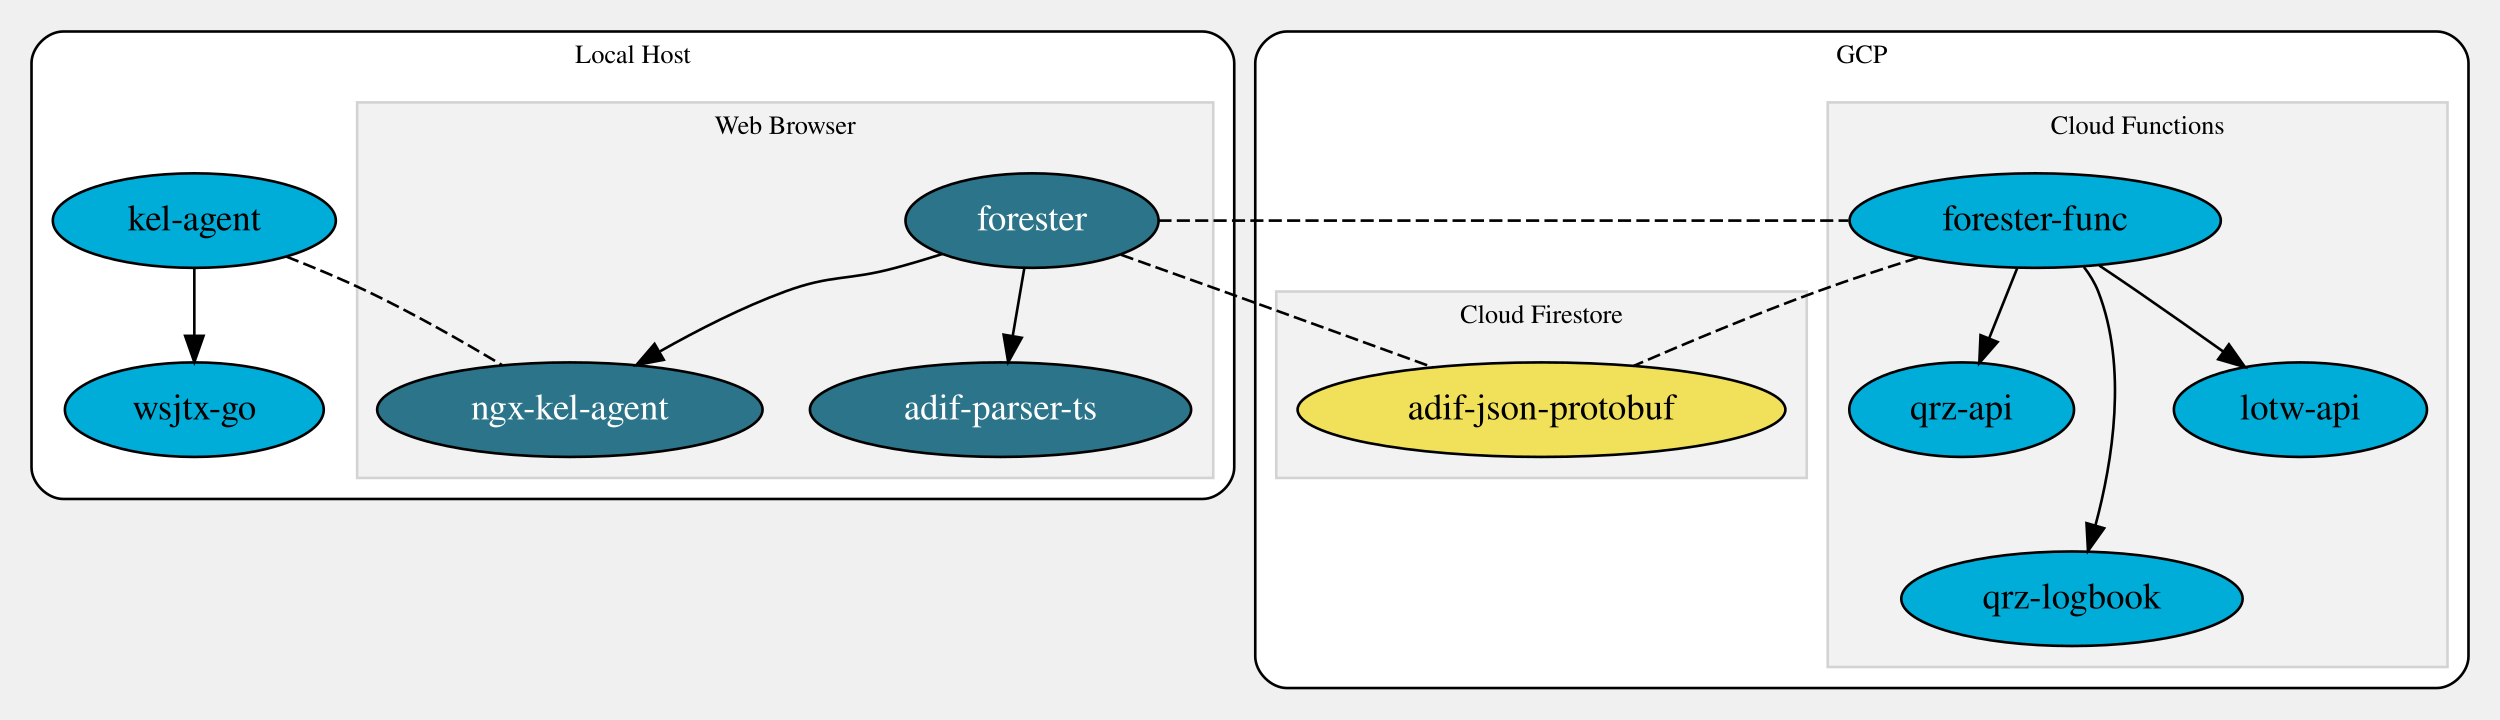
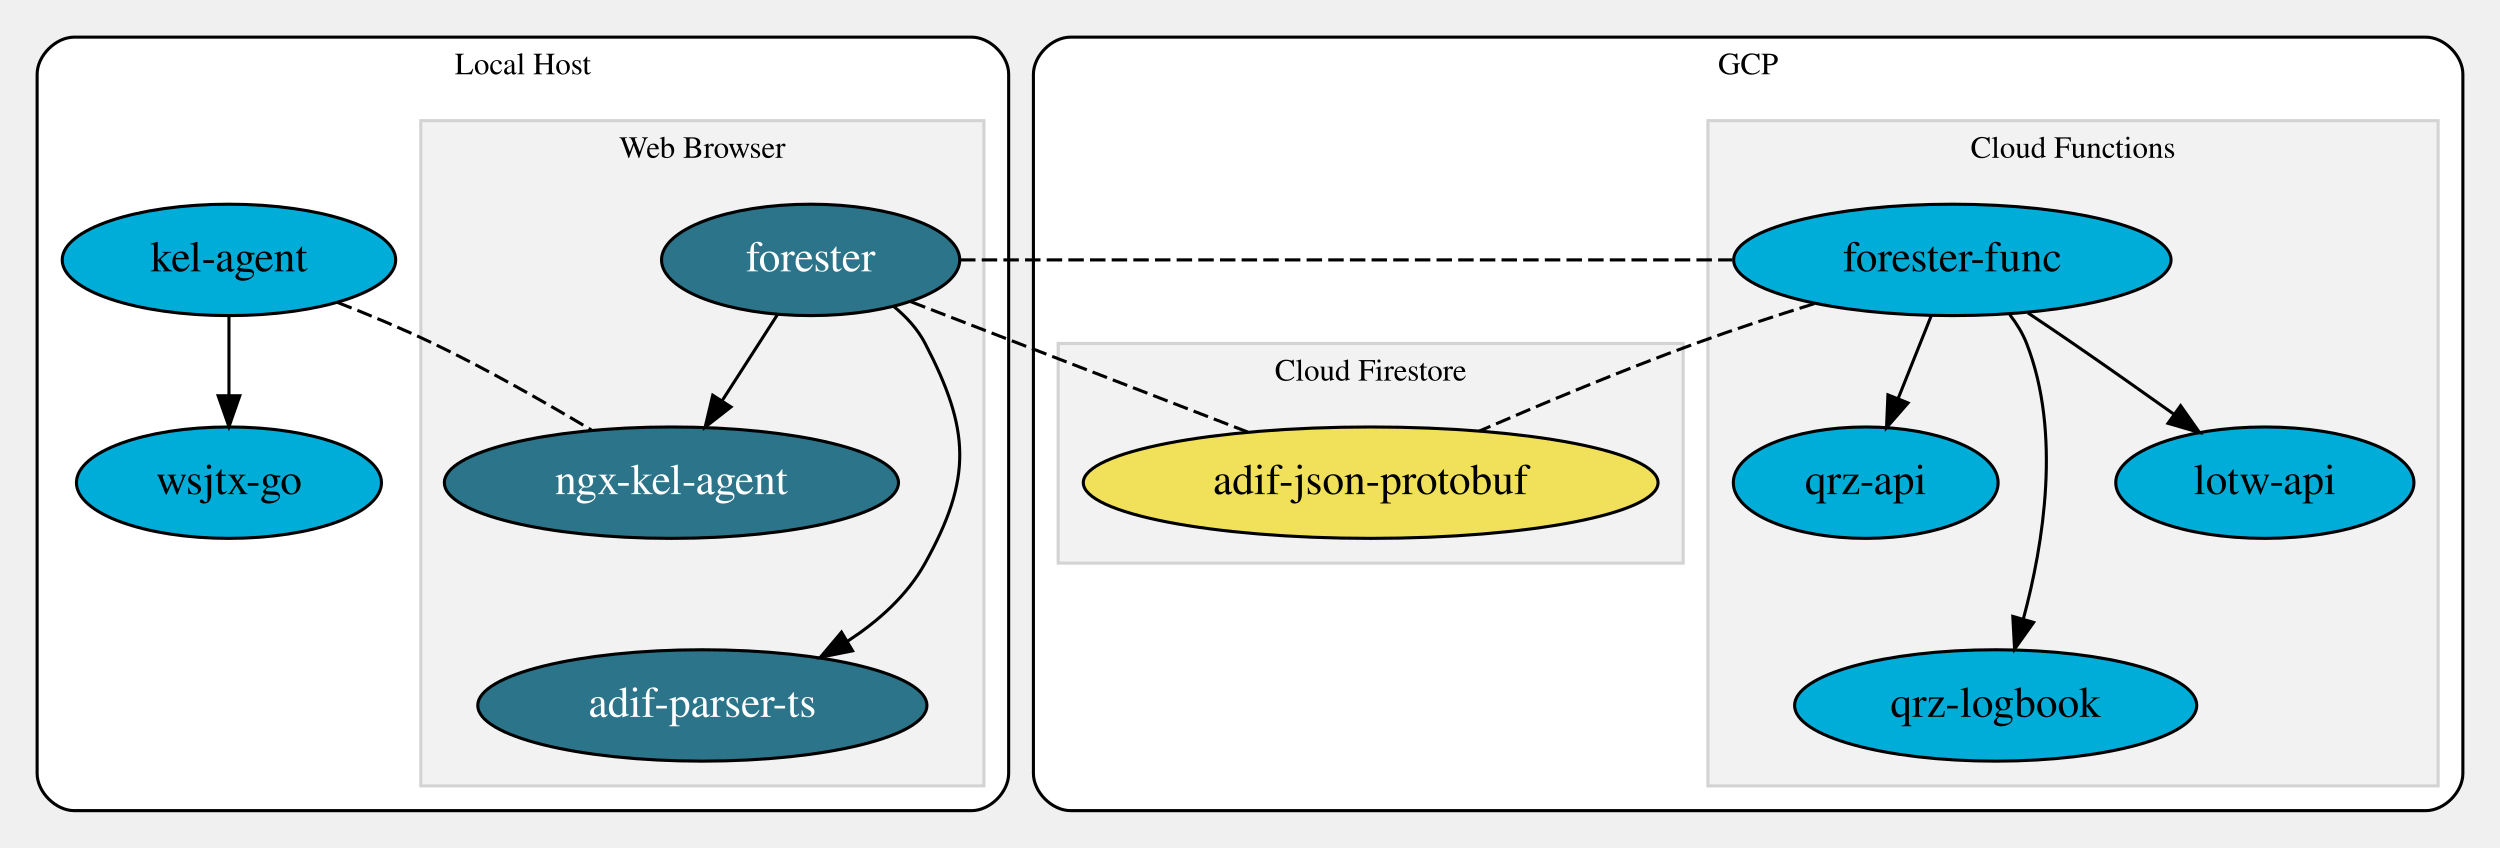
- <svg xmlns="http://www.w3.org/2000/svg" xmlns:xlink="http://www.w3.org/1999/xlink" width="952pt" height="274pt" viewBox="0.00 0.00 952.00 274.00">
+ <svg xmlns="http://www.w3.org/2000/svg" xmlns:xlink="http://www.w3.org/1999/xlink" width="808pt" height="274pt" viewBox="0.00 0.00 808.00 274.00">
  <g id="graph0" class="graph" transform="scale(1 1) rotate(0) translate(4 270)">
-     <polygon fill="transparent" stroke="transparent" points="-4,4 -4,-270 948,-270 948,4 -4,4" />
+     <polygon fill="transparent" stroke="transparent" points="-4,4 -4,-270 804,-270 804,4 -4,4" />
    <g id="clust1" class="cluster">
-       <path fill="#ffffff" stroke="black" d="M20,-80C20,-80 454,-80 454,-80 460,-80 466,-86 466,-92 466,-92 466,-246 466,-246 466,-252 460,-258 454,-258 454,-258 20,-258 20,-258 14,-258 8,-252 8,-246 8,-246 8,-92 8,-92 8,-86 14,-80 20,-80" />
-       <text text-anchor="middle" x="237" y="-246" font-family="Times,serif" font-size="10.00">Local Host</text>
+       <path fill="#ffffff" stroke="black" d="M20,-8C20,-8 310,-8 310,-8 316,-8 322,-14 322,-20 322,-20 322,-246 322,-246 322,-252 316,-258 310,-258 310,-258 20,-258 20,-258 14,-258 8,-252 8,-246 8,-246 8,-20 8,-20 8,-14 14,-8 20,-8" />
+       <text text-anchor="middle" x="165" y="-246" font-family="Times,serif" font-size="10.00">Local Host</text>
    </g>
    <g id="clust2" class="cluster">
-       <polygon fill="#f2f2f2" stroke="lightgrey" points="132,-88 132,-231 458,-231 458,-88 132,-88" />
-       <text text-anchor="middle" x="295" y="-219" font-family="Times,serif" font-size="10.00">Web Browser</text>
-     </g>
-     <g id="clust3" class="cluster">
-       <path fill="#ffffff" stroke="black" d="M486,-8C486,-8 924,-8 924,-8 930,-8 936,-14 936,-20 936,-20 936,-246 936,-246 936,-252 930,-258 924,-258 924,-258 486,-258 486,-258 480,-258 474,-252 474,-246 474,-246 474,-20 474,-20 474,-14 480,-8 486,-8" />
-       <text text-anchor="middle" x="705" y="-246" font-family="Times,serif" font-size="10.00">GCP</text>
+       <polygon fill="#f2f2f2" stroke="lightgrey" points="132,-16 132,-231 314,-231 314,-16 132,-16" />
+       <text text-anchor="middle" x="223" y="-219" font-family="Times,serif" font-size="10.00">Web Browser</text>
    </g>
    <g id="clust4" class="cluster">
-       <polygon fill="#f2f2f2" stroke="lightgrey" points="692,-16 692,-231 928,-231 928,-16 692,-16" />
-       <text text-anchor="middle" x="810" y="-219" font-family="Times,serif" font-size="10.00">Cloud Functions</text>
+       <path fill="#ffffff" stroke="black" d="M342,-8C342,-8 780,-8 780,-8 786,-8 792,-14 792,-20 792,-20 792,-246 792,-246 792,-252 786,-258 780,-258 780,-258 342,-258 342,-258 336,-258 330,-252 330,-246 330,-246 330,-20 330,-20 330,-14 336,-8 342,-8" />
+       <text text-anchor="middle" x="561" y="-246" font-family="Times,serif" font-size="10.00">GCP</text>
    </g>
-     <g id="clust6" class="cluster">
-       <polygon fill="#f2f2f2" stroke="lightgrey" points="482,-88 482,-159 684,-159 684,-88 482,-88" />
-       <text text-anchor="middle" x="583" y="-147" font-family="Times,serif" font-size="10.00">Cloud Firestore</text>
+     <g id="clust5" class="cluster">
+       <polygon fill="#f2f2f2" stroke="lightgrey" points="548,-16 548,-231 784,-231 784,-16 548,-16" />
+       <text text-anchor="middle" x="666" y="-219" font-family="Times,serif" font-size="10.00">Cloud Functions</text>
+     </g>
+     <g id="clust7" class="cluster">
+       <polygon fill="#f2f2f2" stroke="lightgrey" points="338,-88 338,-159 540,-159 540,-88 338,-88" />
+       <text text-anchor="middle" x="439" y="-147" font-family="Times,serif" font-size="10.00">Cloud Firestore</text>
    </g>
    <g id="node1" class="node">
      <g id="a_node1">
        <a xlink:href="https://github.com/k0swe/forester" xlink:title="forester">
-           <ellipse fill="#2b7489" stroke="black" cx="389" cy="-186" rx="48.19" ry="18" />
-           <text text-anchor="middle" x="389" y="-182.3" font-family="Times,serif" font-size="14.00" fill="white">forester</text>
+           <ellipse fill="#2b7489" stroke="black" cx="258" cy="-186" rx="48.19" ry="18" />
+           <text text-anchor="middle" x="258" y="-182.3" font-family="Times,serif" font-size="14.00" fill="white">forester</text>
        </a>
      </g>
    </g>
    <g id="node2" class="node">
      <g id="a_node2">
        <a xlink:href="https://github.com/k0swe/ngx-kel-agent" xlink:title="ngx-kel-agent">
          <ellipse fill="#2b7489" stroke="black" cx="213" cy="-114" rx="73.39" ry="18" />
          <text text-anchor="middle" x="213" y="-110.3" font-family="Times,serif" font-size="14.00" fill="white">ngx-kel-agent</text>
        </a>
      </g>
    </g>
    <g id="edge2" class="edge">
-       <path fill="none" stroke="black" d="M354.75,-173.24C348.86,-171.38 342.78,-169.56 337,-168 318.57,-163.03 312.92,-165.58 295,-159 278.7,-153.02 261.64,-144.3 247.32,-136.21" />
-       <polygon fill="black" stroke="black" points="248.76,-132.99 238.35,-131.01 245.25,-139.05 248.76,-132.99" />
+       <path fill="none" stroke="black" d="M247.34,-168.41C241.98,-160.08 235.37,-149.8 229.39,-140.49" />
+       <polygon fill="black" stroke="black" points="232.25,-138.48 223.9,-131.96 226.36,-142.26 232.25,-138.48" />
    </g>
    <g id="node3" class="node">
      <g id="a_node3">
        <a xlink:href="https://github.com/k0swe/adif-parser-ts" xlink:title="adif-parser-ts">
-           <ellipse fill="#2b7489" stroke="black" cx="377" cy="-114" rx="72.59" ry="18" />
-           <text text-anchor="middle" x="377" y="-110.3" font-family="Times,serif" font-size="14.00" fill="white">adif-parser-ts</text>
+           <ellipse fill="#2b7489" stroke="black" cx="223" cy="-42" rx="72.59" ry="18" />
+           <text text-anchor="middle" x="223" y="-38.3" font-family="Times,serif" font-size="14.00" fill="white">adif-parser-ts</text>
        </a>
      </g>
    </g>
    <g id="edge1" class="edge">
-       <path fill="none" stroke="black" d="M386.03,-167.7C384.71,-159.98 383.12,-150.71 381.65,-142.11" />
-       <polygon fill="black" stroke="black" points="385.07,-141.37 379.93,-132.1 378.17,-142.55 385.07,-141.37" />
+       <path fill="none" stroke="black" d="M284.94,-170.89C288.99,-167.55 292.61,-163.6 295,-159 309.55,-131 310.3,-115.6 295,-88 289.25,-77.63 280.01,-69.33 270.03,-62.83" />
+       <polygon fill="black" stroke="black" points="271.54,-59.65 261.15,-57.57 267.97,-65.68 271.54,-59.65" />
    </g>
    <g id="node6" class="node">
      <g id="a_node6">
        <a xlink:href="https://github.com/k0swe/forester-func" xlink:title="forester-func">
-           <ellipse fill="#00add8" stroke="black" cx="771" cy="-186" rx="70.69" ry="18" />
-           <text text-anchor="middle" x="771" y="-182.3" font-family="Times,serif" font-size="14.00">forester-func</text>
+           <ellipse fill="#00add8" stroke="black" cx="627" cy="-186" rx="70.69" ry="18" />
+           <text text-anchor="middle" x="627" y="-182.3" font-family="Times,serif" font-size="14.00">forester-func</text>
+         </a>
+       </g>
+     </g>
+     <g id="edge11" class="edge">
+       <path fill="none" stroke="black" stroke-dasharray="5,2" d="M306.29,-186C389.49,-186 472.7,-186 555.9,-186" />
+     </g>
+     <g id="node10" class="node">
+       <g id="a_node10">
+         <a xlink:href="https://github.com/k0swe/adif-json-protobuf" xlink:title="adif-json-protobuf">
+           <ellipse fill="#f1e05a" stroke="black" cx="439" cy="-114" rx="92.88" ry="18" />
+           <text text-anchor="middle" x="439" y="-110.3" font-family="Times,serif" font-size="14.00">adif-json-protobuf</text>
        </a>
      </g>
    </g>
    <g id="edge10" class="edge">
-       <path fill="none" stroke="black" stroke-dasharray="5,2" d="M437.12,-186C524.72,-186 612.32,-186 699.92,-186" />
-     </g>
-     <g id="node10" class="node">
-       <g id="a_node10">
-         <a xlink:href="https://github.com/k0swe/adif-json-protobuf" xlink:title="adif-json-protobuf">
-           <ellipse fill="#f1e05a" stroke="black" cx="583" cy="-114" rx="92.88" ry="18" />
-           <text text-anchor="middle" x="583" y="-110.3" font-family="Times,serif" font-size="14.00">adif-json-protobuf</text>
-         </a>
-       </g>
-     </g>
-     <g id="edge9" class="edge">
-       <path fill="none" stroke="black" stroke-dasharray="5,2" d="M422.82,-173.01C435.16,-168.62 449.21,-163.6 462,-159 488.5,-149.46 518.23,-138.65 541.58,-130.14" />
+       <path fill="none" stroke="black" stroke-dasharray="5,2" d="M290.36,-172.49C320.86,-160.69 366.65,-142.98 399.34,-130.34" />
    </g>
    <g id="node4" class="node">
      <g id="a_node4">
        <a xlink:href="https://github.com/k0swe/kel-agent" xlink:title="kel-agent">
          <ellipse fill="#00add8" stroke="black" cx="70" cy="-186" rx="53.89" ry="18" />
          <text text-anchor="middle" x="70" y="-182.3" font-family="Times,serif" font-size="14.00">kel-agent</text>
        </a>
      </g>
    </g>
-     <g id="edge8" class="edge">
+     <g id="edge9" class="edge">
      <path fill="none" stroke="black" stroke-dasharray="5,2" d="M105,-172.29C115.13,-168.33 126.12,-163.74 136,-159 153.49,-150.61 172.42,-139.82 187.13,-131.03" />
    </g>
    <g id="node5" class="node">
      <g id="a_node5">
        <a xlink:href="https://github.com/k0swe/wsjtx-go" xlink:title="wsjtx-go">
          <ellipse fill="#00add8" stroke="black" cx="70" cy="-114" rx="49.29" ry="18" />
          <text text-anchor="middle" x="70" y="-110.3" font-family="Times,serif" font-size="14.00">wsjtx-go</text>
        </a>
      </g>
    </g>
-     <g id="edge3" class="edge">
+     <g id="edge4" class="edge">
      <path fill="none" stroke="black" d="M70,-167.7C70,-159.98 70,-150.71 70,-142.11" />
      <polygon fill="black" stroke="black" points="73.5,-142.1 70,-132.1 66.5,-142.1 73.5,-142.1" />
    </g>
    <g id="node7" class="node">
      <g id="a_node7">
        <a xlink:href="https://github.com/k0swe/qrz-api" xlink:title="qrz-api">
-           <ellipse fill="#00add8" stroke="black" cx="743" cy="-114" rx="42.79" ry="18" />
-           <text text-anchor="middle" x="743" y="-110.3" font-family="Times,serif" font-size="14.00">qrz-api</text>
+           <ellipse fill="#00add8" stroke="black" cx="599" cy="-114" rx="42.79" ry="18" />
+           <text text-anchor="middle" x="599" y="-110.3" font-family="Times,serif" font-size="14.00">qrz-api</text>
        </a>
      </g>
    </g>
-     <g id="edge4" class="edge">
-       <path fill="none" stroke="black" d="M764.22,-168.05C760.99,-159.97 757.05,-150.12 753.44,-141.11" />
-       <polygon fill="black" stroke="black" points="756.68,-139.77 749.72,-131.79 750.18,-142.37 756.68,-139.77" />
+     <g id="edge5" class="edge">
+       <path fill="none" stroke="black" d="M620.22,-168.05C616.99,-159.97 613.05,-150.12 609.44,-141.11" />
+       <polygon fill="black" stroke="black" points="612.68,-139.77 605.72,-131.79 606.18,-142.37 612.68,-139.77" />
    </g>
    <g id="node8" class="node">
      <g id="a_node8">
        <a xlink:href="https://github.com/k0swe/qrz-logbook" xlink:title="qrz-logbook">
-           <ellipse fill="#00add8" stroke="black" cx="785" cy="-42" rx="64.99" ry="18" />
-           <text text-anchor="middle" x="785" y="-38.3" font-family="Times,serif" font-size="14.00">qrz-logbook</text>
+           <ellipse fill="#00add8" stroke="black" cx="641" cy="-42" rx="64.99" ry="18" />
+           <text text-anchor="middle" x="641" y="-38.3" font-family="Times,serif" font-size="14.00">qrz-logbook</text>
        </a>
      </g>
    </g>
-     <g id="edge5" class="edge">
-       <path fill="none" stroke="black" d="M789.53,-168.35C791.76,-165.47 793.7,-162.32 795,-159 806.28,-130.14 800.47,-94.24 793.98,-70.09" />
-       <polygon fill="black" stroke="black" points="797.26,-68.83 791.11,-60.2 790.54,-70.78 797.26,-68.83" />
+     <g id="edge6" class="edge">
+       <path fill="none" stroke="black" d="M645.53,-168.35C647.76,-165.47 649.7,-162.32 651,-159 662.28,-130.14 656.47,-94.24 649.98,-70.09" />
+       <polygon fill="black" stroke="black" points="653.26,-68.83 647.11,-60.2 646.54,-70.78 653.26,-68.83" />
    </g>
    <g id="node9" class="node">
      <g id="a_node9">
        <a xlink:href="https://github.com/k0swe/lotw-api" xlink:title="lotw-api">
-           <ellipse fill="#00add8" stroke="black" cx="872" cy="-114" rx="48.19" ry="18" />
-           <text text-anchor="middle" x="872" y="-110.3" font-family="Times,serif" font-size="14.00">lotw-api</text>
+           <ellipse fill="#00add8" stroke="black" cx="728" cy="-114" rx="48.19" ry="18" />
+           <text text-anchor="middle" x="728" y="-110.3" font-family="Times,serif" font-size="14.00">lotw-api</text>
        </a>
      </g>
    </g>
    <g id="edge7" class="edge">
-       <path fill="none" stroke="black" d="M795.41,-168.88C800.26,-165.64 805.31,-162.23 810,-159 820.7,-151.64 832.34,-143.43 842.62,-136.12" />
-       <polygon fill="black" stroke="black" points="844.77,-138.88 850.87,-130.22 840.7,-133.18 844.77,-138.88" />
+       <path fill="none" stroke="black" d="M651.41,-168.88C656.26,-165.64 661.31,-162.23 666,-159 676.7,-151.64 688.34,-143.43 698.62,-136.12" />
+       <polygon fill="black" stroke="black" points="700.77,-138.88 706.87,-130.22 696.7,-133.18 700.77,-138.88" />
    </g>
-     <g id="edge11" class="edge">
-       <path fill="none" stroke="black" stroke-dasharray="5,2" d="M726.38,-171.86C713.88,-167.95 700.34,-163.51 688,-159 664.42,-150.39 638.4,-139.49 618.15,-130.7" />
+     <g id="edge12" class="edge">
+       <path fill="none" stroke="black" stroke-dasharray="5,2" d="M582.38,-171.86C569.88,-167.95 556.34,-163.51 544,-159 520.42,-150.39 494.4,-139.49 474.15,-130.7" />
    </g>
  </g>
</svg>
